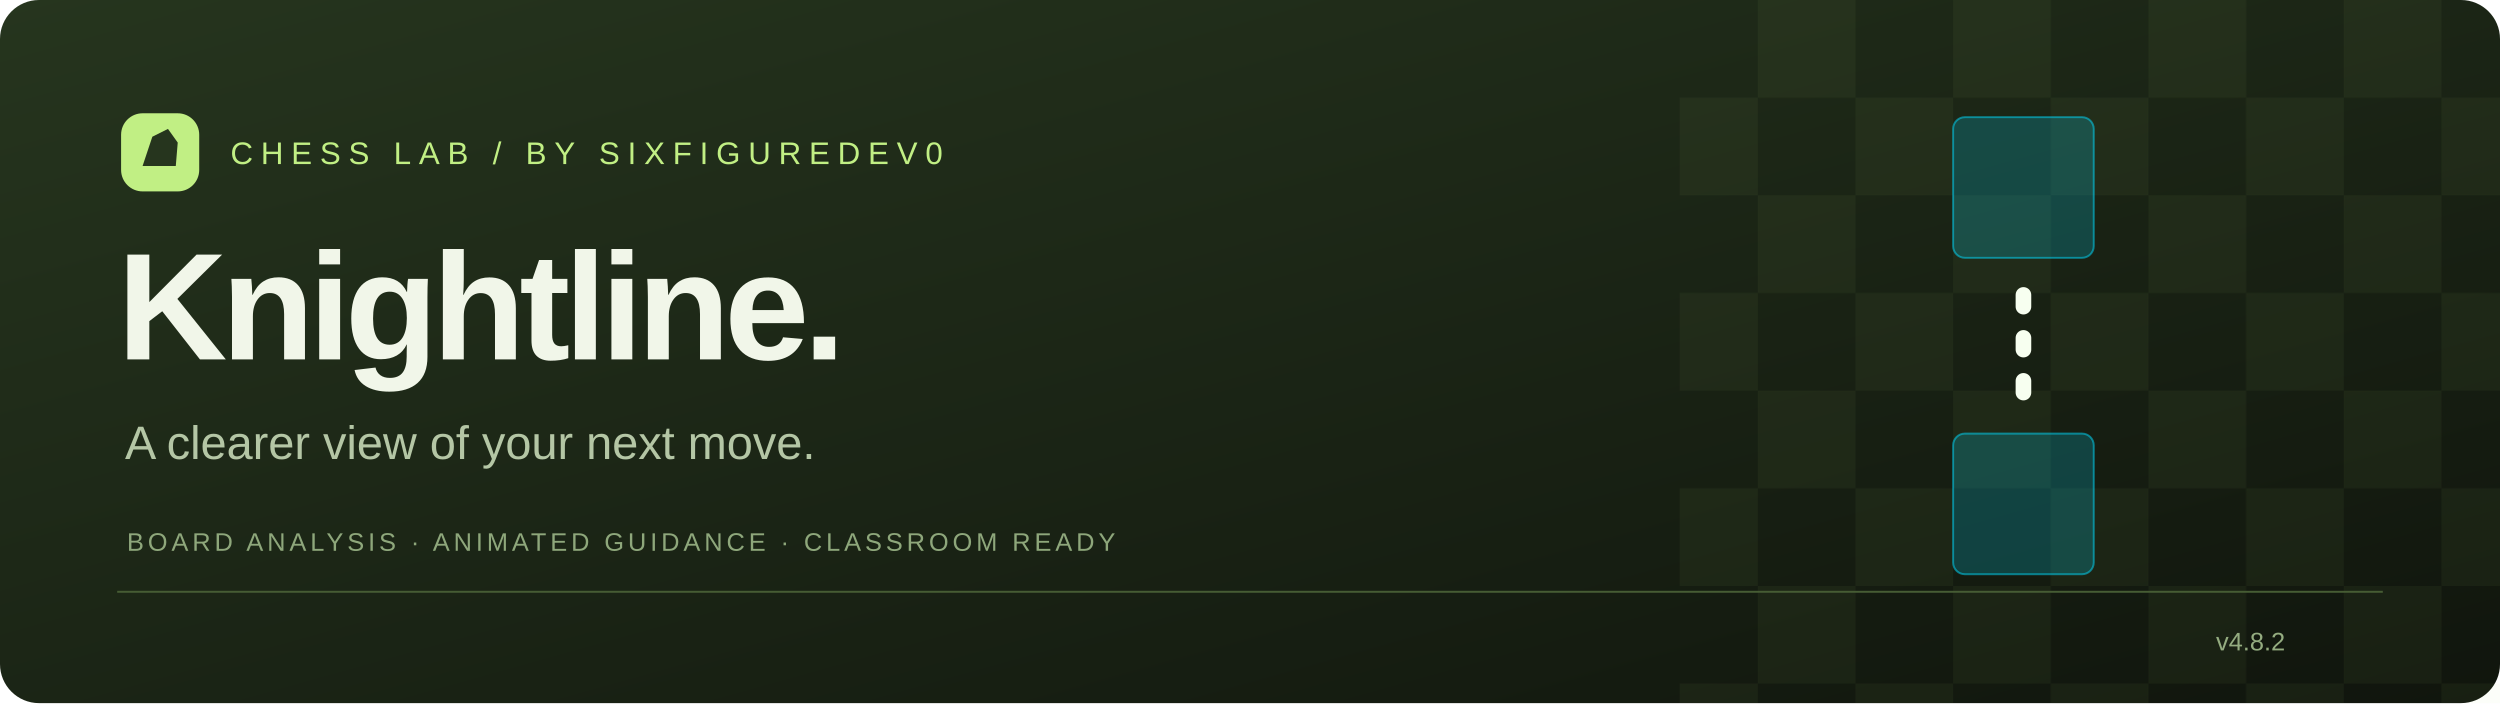
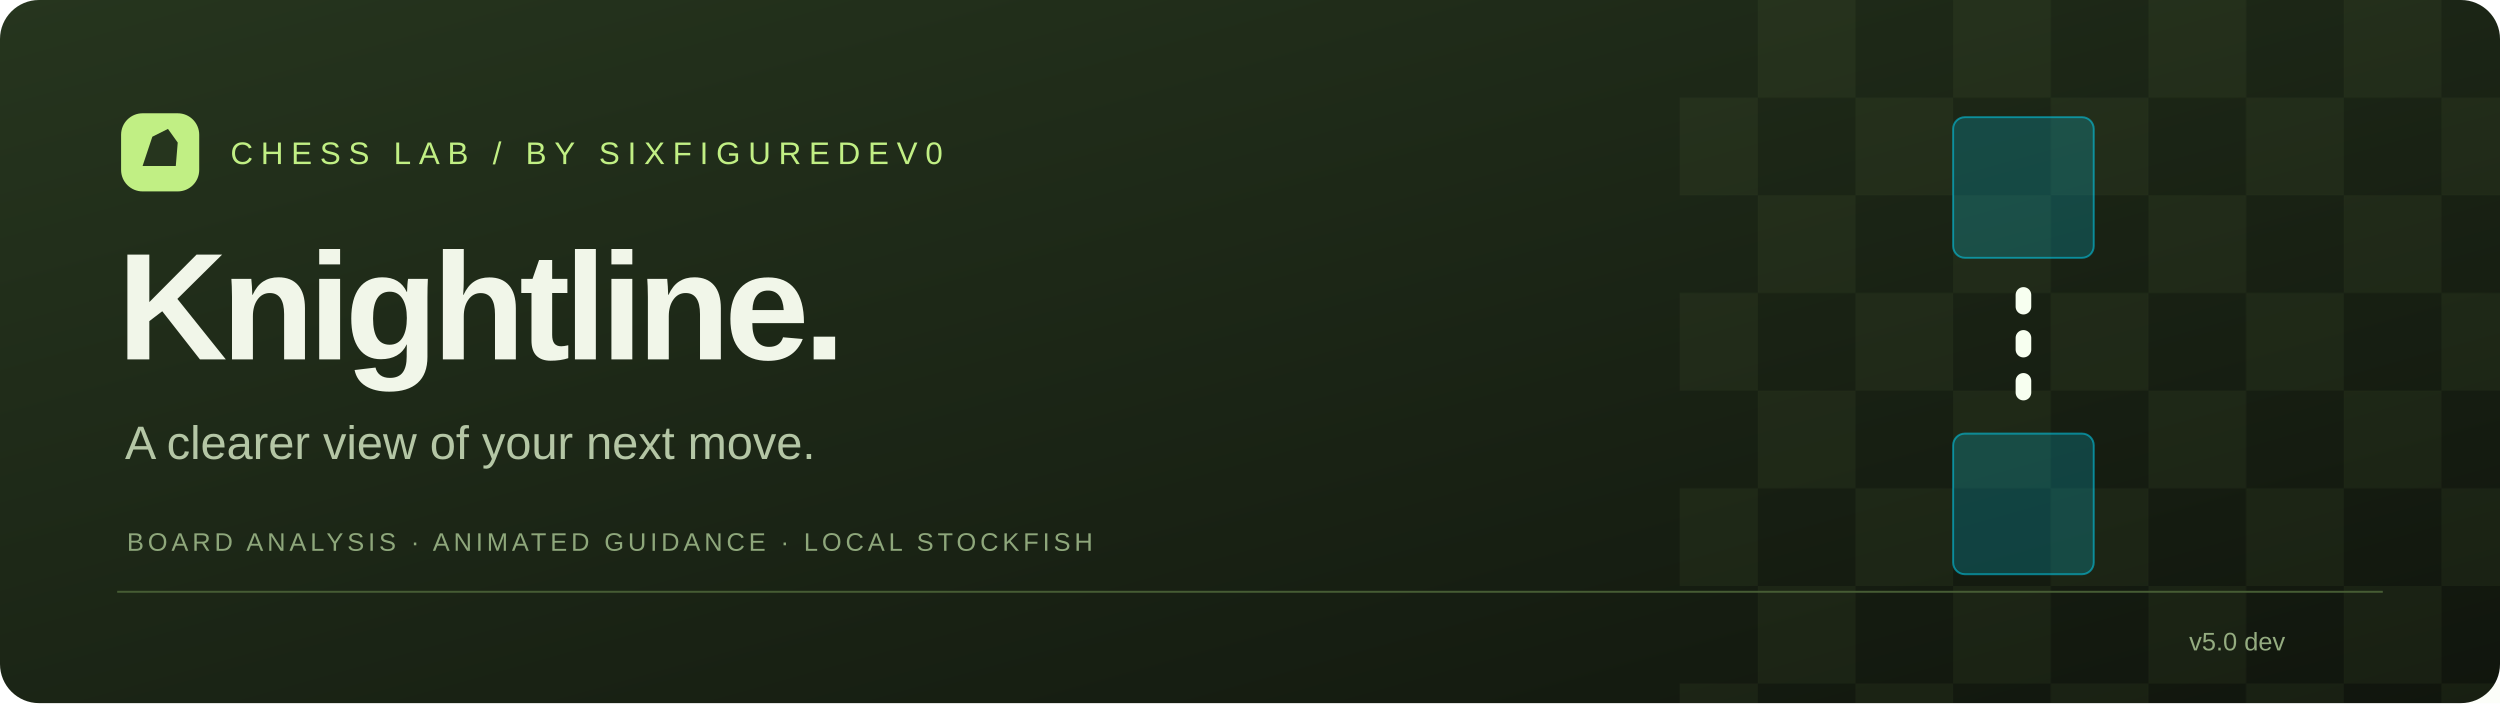
<svg xmlns="http://www.w3.org/2000/svg" width="1280" height="360" viewBox="0 0 1280 360">
  <defs>
    <linearGradient id="b" x2="1" y2="1">
      <stop stop-color="#26351e" />
      <stop offset="1" stop-color="#10150d" />
    </linearGradient>
    <pattern id="board" width="100" height="100" patternUnits="userSpaceOnUse">
      <path fill="#c1ef840c" d="M0 0h50v50H0zM50 50h50v50H50z" />
    </pattern>
  </defs>
  <rect width="1280" height="360" rx="20" fill="url(#b)" />
  <rect x="860" width="420" height="360" fill="url(#board)" />
  <path d="M60 303h1160" stroke="#465c34" />
  <rect x="62" y="58" width="40" height="40" rx="11" fill="#c1ef84" />
  <path d="m73 85 5-15 8-4 5 7-1 12z" fill="#26351e" />
  <text x="118" y="84" font-family="Segoe UI,Arial,sans-serif" font-size="16" letter-spacing="4" fill="#c1ef84">CHESS LAB / BY SIXFIGUREDEV0</text>
  <text x="60" y="184" font-family="Segoe UI,Arial,sans-serif" font-size="78" font-weight="600" letter-spacing="-3" fill="#f1f6e9">Knightline.</text>
  <text x="64" y="235" font-family="Segoe UI,Arial,sans-serif" font-size="24" fill="#b4c6a5">A clearer view of your next move.</text>
-   <text x="65" y="282" font-family="Segoe UI,Arial,sans-serif" font-size="13" letter-spacing="2" fill="#8ea77b">BOARD ANALYSIS · ANIMATED GUIDANCE · CLASSROOM READY</text>
+   <text x="65" y="282" font-family="Segoe UI,Arial,sans-serif" font-size="13" letter-spacing="2" fill="#8ea77b">BOARD ANALYSIS · ANIMATED GUIDANCE · LOCAL STOCKFISH</text>
  <rect x="1000" y="60" width="72" height="72" rx="6" fill="#00dcff" fill-opacity=".2" stroke="#00dcff" stroke-opacity=".5" />
  <rect x="1000" y="222" width="72" height="72" rx="6" fill="#00dcff" fill-opacity=".2" stroke="#00dcff" stroke-opacity=".5" />
  <path d="M1036 151v53" stroke="#f7fff0" stroke-width="8" stroke-dasharray="6 16" stroke-linecap="round" />
-   <text x="1170" y="333" font-family="Segoe UI,Arial,sans-serif" font-size="13" text-anchor="end" fill="#94ac80">v4.8.2</text>
+   <text x="1170" y="333" font-family="Segoe UI,Arial,sans-serif" font-size="13" text-anchor="end" fill="#94ac80">v5.0 dev</text>
</svg>
